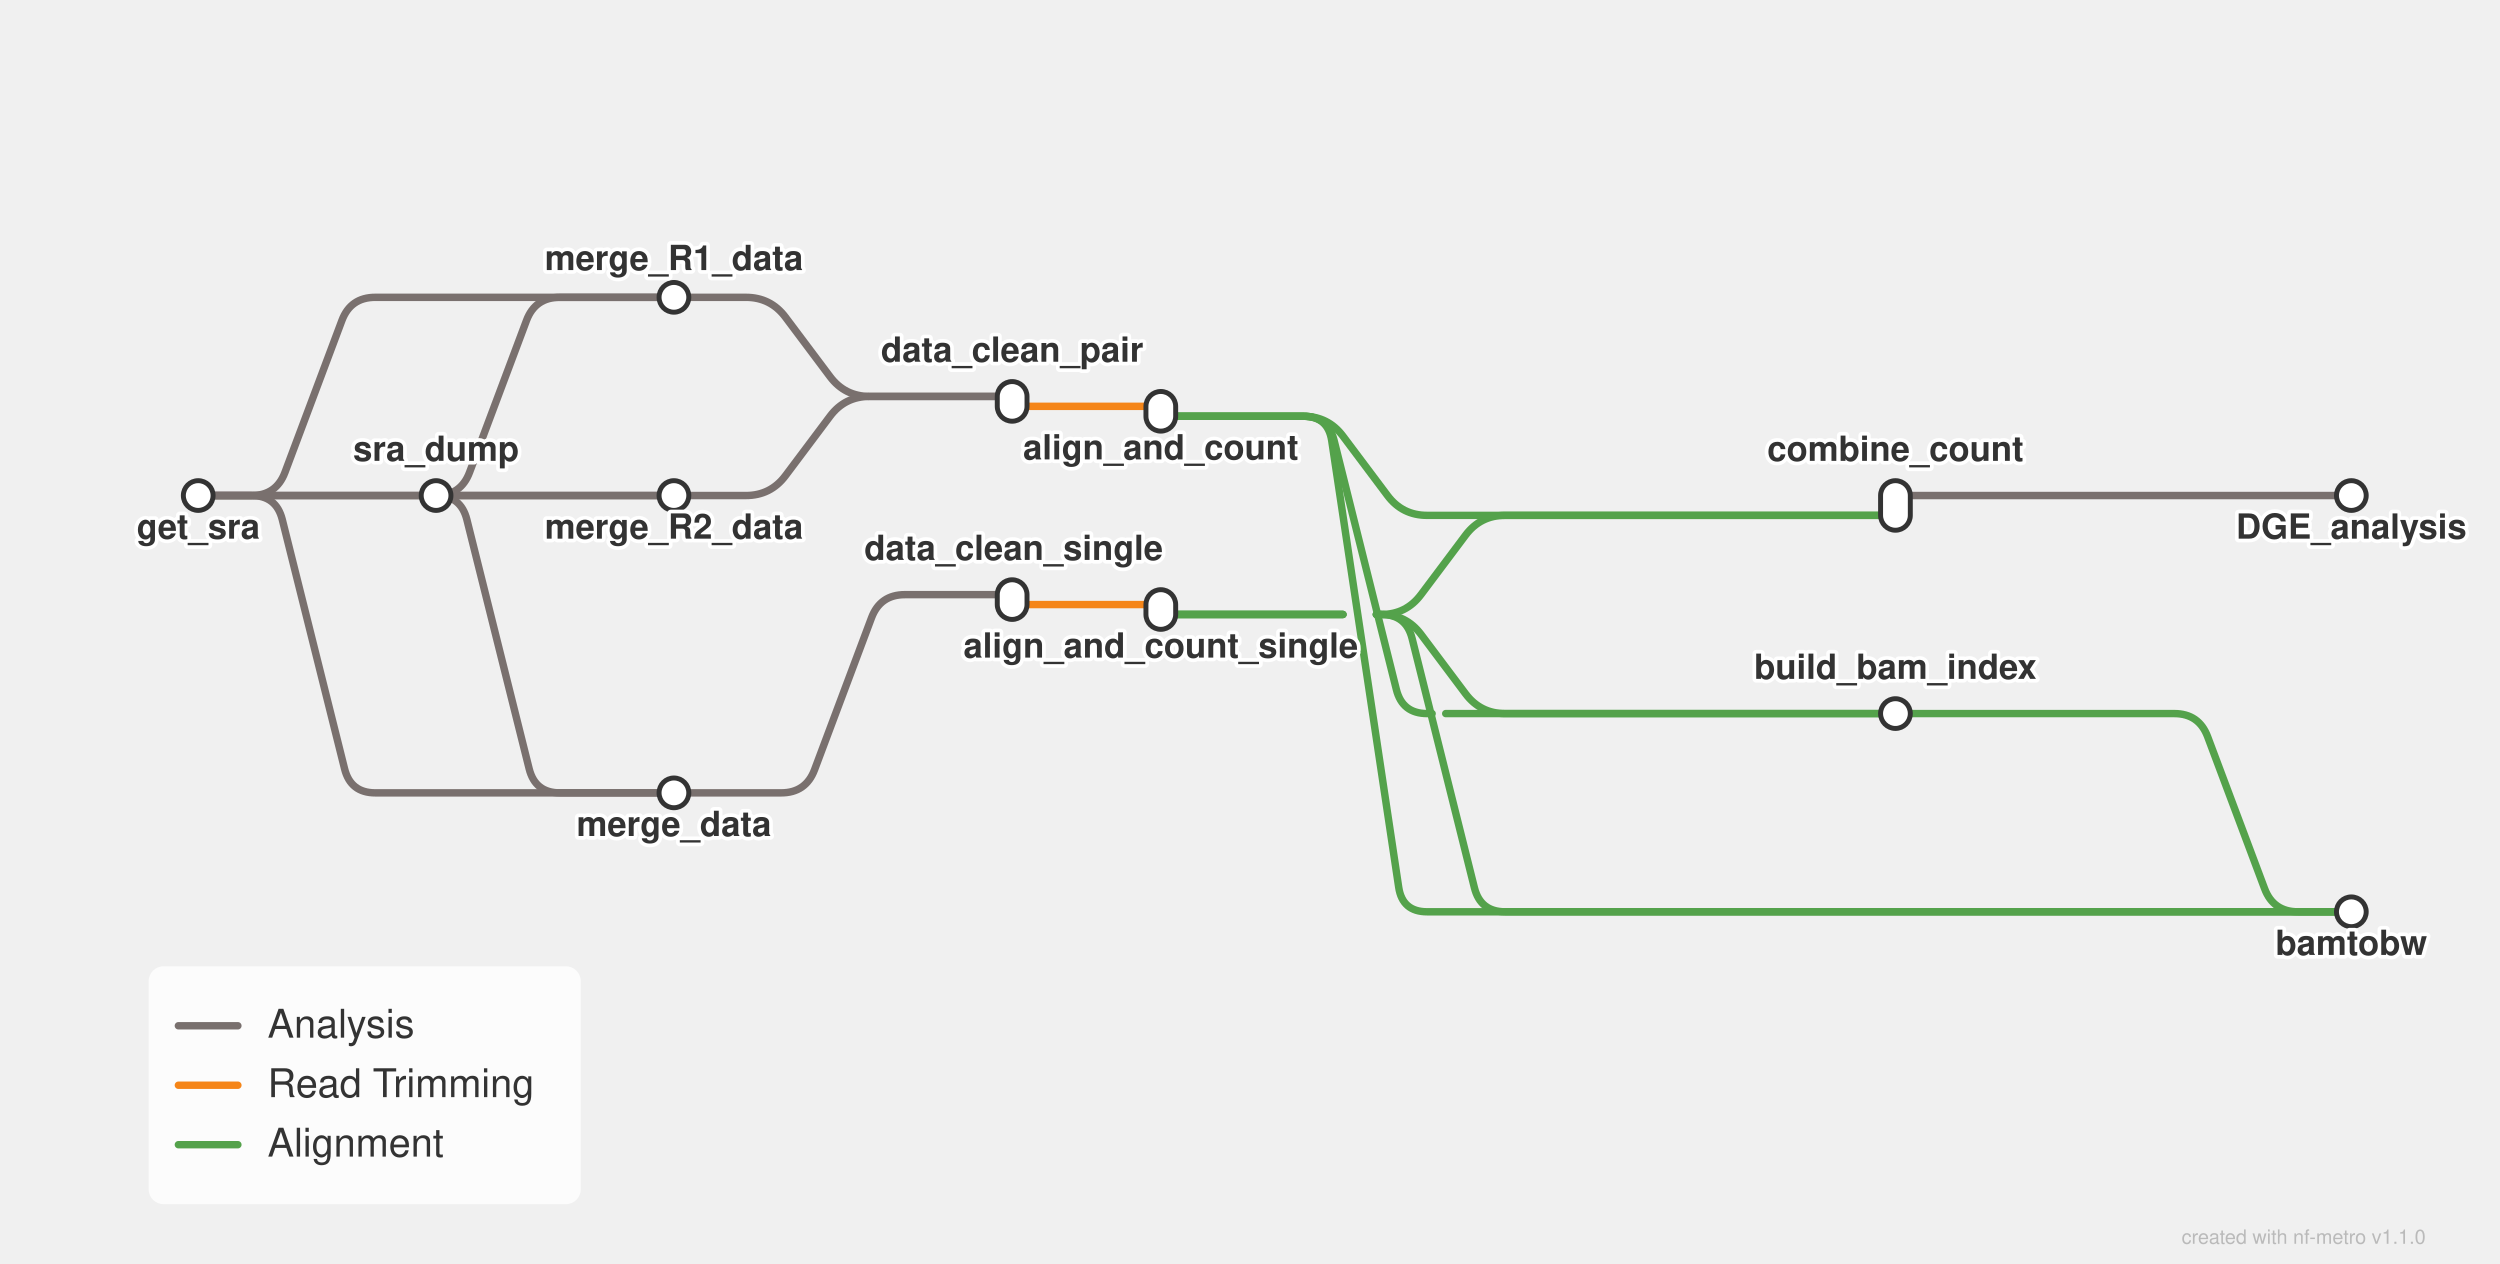
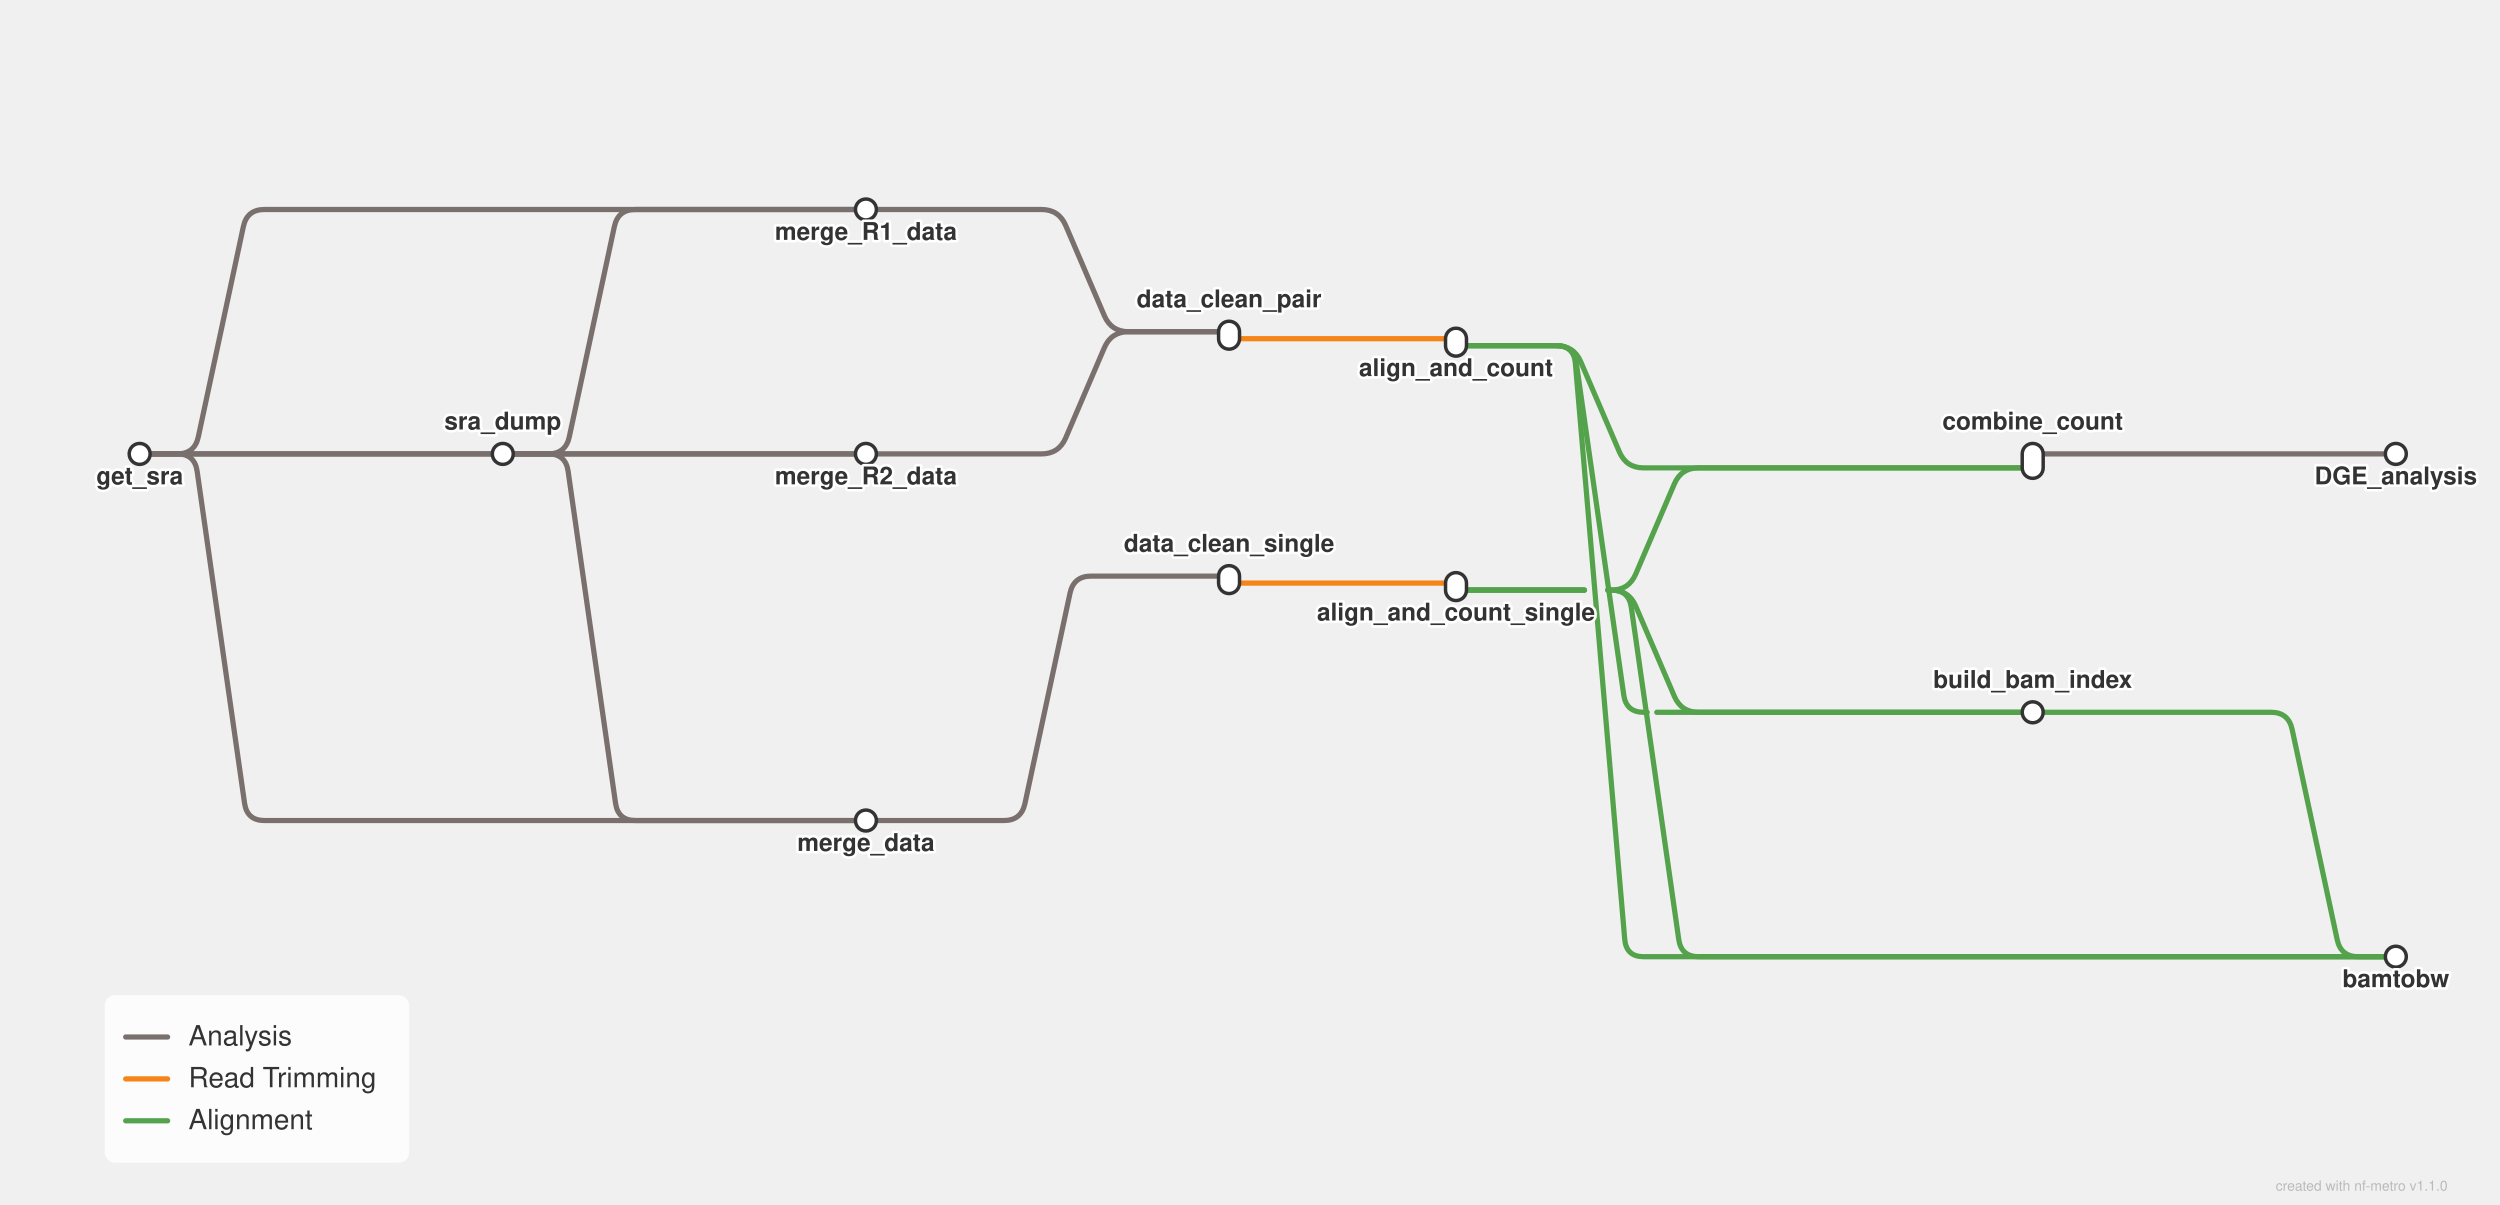
- <svg xmlns="http://www.w3.org/2000/svg" width="1009" height="510" viewBox="0 0 1009 510">
+ <svg xmlns="http://www.w3.org/2000/svg" width="1432" height="690" viewBox="0 0 1432 690">
  <defs>
</defs>
  <style>.nf-metro-title { fill: var(--nfm-map-title-color, #111111); }
.nf-metro-station-label { fill: var(--nfm-map-label-color, #333333); }
.nf-metro-section-box { fill: var(--nfm-map-section-fill, #ededed); stroke: var(--nfm-map-section-stroke, #e6e6e6); }
.nf-metro-section-label { fill: var(--nfm-map-section-label-color, #666666); }
.nf-metro-group-label { fill: var(--nfm-map-section-label-color, #666666); }
.nf-metro-group-underline { stroke: var(--nfm-map-section-label-color, #666666); }
.nf-metro-legend-bg { fill: var(--nfm-map-legend-bg, rgba(255, 255, 255, 0.8)); }
.nf-metro-legend-text { fill: var(--nfm-map-legend-text-color, #333333); }
.nf-metro-marker-stroke { stroke: var(--nfm-map-marker-stroke, #333333); }
.nf-metro-label-halo { fill: var(--nfm-map-bg, #ffffff); stroke: var(--nfm-map-bg, #ffffff); }</style>
  <style>@media (prefers-color-scheme: dark) {
    .nf-metro-section-label { fill: #d0d0d0; }
    .nf-metro-section-num-circle { fill: #777777; }
    .nf-metro-title { fill: #ffffff; }
}
</style>
-   <path d="M468.5,168.0 L526.0,168.0 Q536.0,168.0,538.425,177.701 L563.575,278.299 Q566.0,288.0,576.0,288.0 L578.0,288.0 M583.5,288.0 L765.0,288.0" stroke="#54A24B" stroke-width="3.0" fill="none" stroke-linecap="round" stroke-linejoin="round" class="metro-line-align" data-line-id="align" />
-   <path d="M468.5,168.0 L526.0,168.0 Q536.0,168.0,537.483,177.889 L564.517,358.111 Q566.0,368.0,576.0,368.0 L949.0,368.0" stroke="#54A24B" stroke-width="3.0" fill="none" stroke-linecap="round" stroke-linejoin="round" class="metro-line-align" data-line-id="align" />
-   <path d="M468.5,168.0 L526.0,168.0 Q536.0,168.0,542.0,176.0 L560.0,200.0 Q566.0,208.0,576.0,208.0 L765.0,208.0" stroke="#54A24B" stroke-width="3.0" fill="none" stroke-linecap="round" stroke-linejoin="round" class="metro-line-align" data-line-id="align" />
-   <path d="M468.5,248.0 L542.0,248.0 M555.5,248.0 L557.5,248.0 Q567.5,248.0,573.5,256.0 L591.5,280.0 Q597.5,288.0,607.5,288.0 L765.0,288.0" stroke="#54A24B" stroke-width="3.0" fill="none" stroke-linecap="round" stroke-linejoin="round" class="metro-line-align" data-line-id="align" />
-   <path d="M468.5,248.0 L542.0,248.0 M555.5,248.0 L557.5,248.0 Q567.5,248.0,569.925,257.701 L595.075,358.299 Q597.5,368.0,607.5,368.0 L949.0,368.0" stroke="#54A24B" stroke-width="3.0" fill="none" stroke-linecap="round" stroke-linejoin="round" class="metro-line-align" data-line-id="align" />
-   <path d="M468.5,248.0 L542.0,248.0 M555.5,248.0 L557.5,248.0 Q567.5,248.0,573.5,240.0 L591.5,216.0 Q597.5,208.0,607.5,208.0 L765.0,208.0" stroke="#54A24B" stroke-width="3.0" fill="none" stroke-linecap="round" stroke-linejoin="round" class="metro-line-align" data-line-id="align" />
-   <path d="M765.0,288.0 L877.5,288.0 Q887.5,288.0,891.011,297.363 L913.989,358.637 Q917.5,368.0,927.5,368.0 L949.0,368.0" stroke="#54A24B" stroke-width="3.0" fill="none" stroke-linecap="round" stroke-linejoin="round" class="metro-line-align" data-line-id="align" />
-   <path d="M408.5,164.0 L468.5,164.0" stroke="#F58518" stroke-width="3.0" stroke-linecap="round" class="metro-line-trim" data-line-id="trim" />
-   <path d="M408.5,244.0 L468.5,244.0" stroke="#F58518" stroke-width="3.0" stroke-linecap="round" class="metro-line-trim" data-line-id="trim" />
-   <path d="M80.0,200.0 L176.0,200.0" stroke="#79706E" stroke-width="3.0" stroke-linecap="round" class="metro-line-generic" data-line-id="generic" />
-   <path d="M80.0,200.0 L101.5,200.0 Q111.5,200.0,115.011,190.637 L137.989,129.363 Q141.5,120.0,151.5,120.0 L272.0,120.0" stroke="#79706E" stroke-width="3.0" fill="none" stroke-linecap="round" stroke-linejoin="round" class="metro-line-generic" data-line-id="generic" />
-   <path d="M80.0,200.0 L272.0,200.0" stroke="#79706E" stroke-width="3.0" stroke-linecap="round" class="metro-line-generic" data-line-id="generic" />
-   <path d="M80.0,200.0 L101.5,200.0 Q111.5,200.0,113.925,209.701 L139.075,310.299 Q141.5,320.0,151.5,320.0 L272.0,320.0" stroke="#79706E" stroke-width="3.0" fill="none" stroke-linecap="round" stroke-linejoin="round" class="metro-line-generic" data-line-id="generic" />
-   <path d="M176.0,200.0 L176.0,200.0 Q186.0,200.0,189.511,190.637 L212.489,129.363 Q216.0,120.0,226.0,120.0 L272.0,120.0" stroke="#79706E" stroke-width="3.0" fill="none" stroke-linecap="round" stroke-linejoin="round" class="metro-line-generic" data-line-id="generic" />
-   <path d="M176.0,200.0 L272.0,200.0" stroke="#79706E" stroke-width="3.0" stroke-linecap="round" class="metro-line-generic" data-line-id="generic" />
-   <path d="M176.0,200.0 L176.0,200.0 Q186.0,200.0,188.425,209.701 L213.575,310.299 Q216.0,320.0,226.0,320.0 L272.0,320.0" stroke="#79706E" stroke-width="3.0" fill="none" stroke-linecap="round" stroke-linejoin="round" class="metro-line-generic" data-line-id="generic" />
-   <path d="M272.0,120.0 L301.0,120.0 Q311.0,120.0,317.0,128.0 L335.0,152.0 Q341.0,160.0,351.0,160.0 L408.5,160.0" stroke="#79706E" stroke-width="3.0" fill="none" stroke-linecap="round" stroke-linejoin="round" class="metro-line-generic" data-line-id="generic" />
-   <path d="M272.0,200.0 L301.0,200.0 Q311.0,200.0,317.0,192.0 L335.0,168.0 Q341.0,160.0,351.0,160.0 L408.5,160.0" stroke="#79706E" stroke-width="3.0" fill="none" stroke-linecap="round" stroke-linejoin="round" class="metro-line-generic" data-line-id="generic" />
-   <path d="M272.0,320.0 L315.25,320.0 Q325.25,320.0,328.761,310.637 L351.739,249.363 Q355.25,240.0,365.25,240.0 L408.5,240.0" stroke="#79706E" stroke-width="3.0" fill="none" stroke-linecap="round" stroke-linejoin="round" class="metro-line-generic" data-line-id="generic" />
-   <path d="M765.0,200.0 L949.0,200.0" stroke="#79706E" stroke-width="3.0" stroke-linecap="round" class="metro-line-generic" data-line-id="generic" />
-   <g class="nf-metro-station-group" data-node-id="n0" data-node-cx="80.0" data-node-cy="200.0" data-node-r="6.0" data-node-groups="generic" data-node-w="12.0" data-node-h="12.0" data-node-rx="6.0">
-     <rect x="74.0" y="194.0" width="12.0" height="12.0" rx="6.0" ry="6.0" fill="#ffffff" stroke="#333333" stroke-width="2.0" class="nf-metro-station" data-station-id="n0" data-station-lines="generic" data-station-label="get_sra" />
+   <path d="M834.0,198.0 L891.5,198.0 Q901.5,198.0,902.914,207.899 L930.086,398.101 Q931.5,408.0,941.5,408.0 L943.5,408.0 M949.0,408.0 L1164.333,408.0" stroke="#54A24B" stroke-width="3.0" fill="none" stroke-linecap="round" stroke-linejoin="round" class="metro-line-align" data-line-id="align" />
+   <path d="M834.0,198.0 L891.5,198.0 Q901.5,198.0,902.354,207.963 L930.646,538.037 Q931.5,548.0,941.5,548.0 L1372.333,548.0" stroke="#54A24B" stroke-width="3.0" fill="none" stroke-linecap="round" stroke-linejoin="round" class="metro-line-align" data-line-id="align" />
+   <path d="M834.0,198.0 L891.5,198.0 Q901.5,198.0,905.439,207.191 L927.561,258.809 Q931.5,268.0,941.5,268.0 L1164.333,268.0" stroke="#54A24B" stroke-width="3.0" fill="none" stroke-linecap="round" stroke-linejoin="round" class="metro-line-align" data-line-id="align" />
+   <path d="M834.0,338.0 L907.5,338.0 M921.0,338.0 L923.0,338.0 Q933.0,338.0,936.939,347.191 L959.061,398.809 Q963.0,408.0,973.0,408.0 L1164.333,408.0" stroke="#54A24B" stroke-width="3.0" fill="none" stroke-linecap="round" stroke-linejoin="round" class="metro-line-align" data-line-id="align" />
+   <path d="M834.0,338.0 L907.5,338.0 M921.0,338.0 L923.0,338.0 Q933.0,338.0,934.414,347.899 L961.586,538.101 Q963.0,548.0,973.0,548.0 L1372.333,548.0" stroke="#54A24B" stroke-width="3.0" fill="none" stroke-linecap="round" stroke-linejoin="round" class="metro-line-align" data-line-id="align" />
+   <path d="M834.0,338.0 L907.5,338.0 M921.0,338.0 L923.0,338.0 Q933.0,338.0,936.939,328.809 L959.061,277.191 Q963.0,268.0,973.0,268.0 L1164.333,268.0" stroke="#54A24B" stroke-width="3.0" fill="none" stroke-linecap="round" stroke-linejoin="round" class="metro-line-align" data-line-id="align" />
+   <path d="M1164.333,408.0 L1300.833,408.0 Q1310.833,408.0,1312.929,417.778 L1338.738,538.222 Q1340.833,548.0,1350.833,548.0 L1372.333,548.0" stroke="#54A24B" stroke-width="3.0" fill="none" stroke-linecap="round" stroke-linejoin="round" class="metro-line-align" data-line-id="align" />
+   <path d="M704.0,194.0 L834.0,194.0" stroke="#F58518" stroke-width="3.0" stroke-linecap="round" class="metro-line-trim" data-line-id="trim" />
+   <path d="M704.0,334.0 L834.0,334.0" stroke="#F58518" stroke-width="3.0" stroke-linecap="round" class="metro-line-trim" data-line-id="trim" />
+   <path d="M80.0,260.0 L288.0,260.0" stroke="#79706E" stroke-width="3.0" stroke-linecap="round" class="metro-line-generic" data-line-id="generic" />
+   <path d="M80.0,260.0 L101.5,260.0 Q111.5,260.0,113.595,250.222 L139.405,129.778 Q141.5,120.0,151.5,120.0 L496.0,120.0" stroke="#79706E" stroke-width="3.0" fill="none" stroke-linecap="round" stroke-linejoin="round" class="metro-line-generic" data-line-id="generic" />
+   <path d="M80.0,260.0 L496.0,260.0" stroke="#79706E" stroke-width="3.0" stroke-linecap="round" class="metro-line-generic" data-line-id="generic" />
+   <path d="M80.0,260.0 L101.5,260.0 Q111.5,260.0,112.914,269.899 L140.086,460.101 Q141.5,470.0,151.5,470.0 L496.0,470.0" stroke="#79706E" stroke-width="3.0" fill="none" stroke-linecap="round" stroke-linejoin="round" class="metro-line-generic" data-line-id="generic" />
+   <path d="M288.0,260.0 L314.0,260.0 Q324.0,260.0,326.095,250.222 L351.905,129.778 Q354.0,120.0,364.0,120.0 L496.0,120.0" stroke="#79706E" stroke-width="3.0" fill="none" stroke-linecap="round" stroke-linejoin="round" class="metro-line-generic" data-line-id="generic" />
+   <path d="M288.0,260.0 L496.0,260.0" stroke="#79706E" stroke-width="3.0" stroke-linecap="round" class="metro-line-generic" data-line-id="generic" />
+   <path d="M288.0,260.0 L314.0,260.0 Q324.0,260.0,325.414,269.899 L352.586,460.101 Q354.0,470.0,364.0,470.0 L496.0,470.0" stroke="#79706E" stroke-width="3.0" fill="none" stroke-linecap="round" stroke-linejoin="round" class="metro-line-generic" data-line-id="generic" />
+   <path d="M496.0,120.0 L596.5,120.0 Q606.5,120.0,610.439,129.191 L632.561,180.809 Q636.5,190.0,646.5,190.0 L704.0,190.0" stroke="#79706E" stroke-width="3.0" fill="none" stroke-linecap="round" stroke-linejoin="round" class="metro-line-generic" data-line-id="generic" />
+   <path d="M496.0,260.0 L596.5,260.0 Q606.5,260.0,610.439,250.809 L632.561,199.191 Q636.5,190.0,646.5,190.0 L704.0,190.0" stroke="#79706E" stroke-width="3.0" fill="none" stroke-linecap="round" stroke-linejoin="round" class="metro-line-generic" data-line-id="generic" />
+   <path d="M496.0,470.0 L575.0,470.0 Q585.0,470.0,587.095,460.222 L612.905,339.778 Q615.0,330.0,625.0,330.0 L704.0,330.0" stroke="#79706E" stroke-width="3.0" fill="none" stroke-linecap="round" stroke-linejoin="round" class="metro-line-generic" data-line-id="generic" />
+   <path d="M1164.333,260.0 L1372.333,260.0" stroke="#79706E" stroke-width="3.0" stroke-linecap="round" class="metro-line-generic" data-line-id="generic" />
+   <g class="nf-metro-station-group" data-node-id="n0" data-node-cx="80.0" data-node-cy="260.0" data-node-r="6.0" data-node-groups="generic" data-node-w="12.0" data-node-h="12.0" data-node-rx="6.0">
+     <rect x="74.0" y="254.0" width="12.0" height="12.0" rx="6.0" ry="6.0" fill="#ffffff" stroke="#333333" stroke-width="2.0" class="nf-metro-station" data-station-id="n0" data-station-lines="generic" data-station-label="get_sra" />
  </g>
-   <g class="nf-metro-station-group" data-node-id="n1" data-node-cx="176.0" data-node-cy="200.0" data-node-r="6.0" data-node-groups="generic" data-node-w="12.0" data-node-h="12.0" data-node-rx="6.0">
-     <rect x="170.0" y="194.0" width="12.0" height="12.0" rx="6.0" ry="6.0" fill="#ffffff" stroke="#333333" stroke-width="2.0" class="nf-metro-station" data-station-id="n1" data-station-lines="generic" data-station-label="sra_dump" />
+   <g class="nf-metro-station-group" data-node-id="n1" data-node-cx="288.0" data-node-cy="260.0" data-node-r="6.0" data-node-groups="generic" data-node-w="12.0" data-node-h="12.0" data-node-rx="6.0">
+     <rect x="282.0" y="254.0" width="12.0" height="12.0" rx="6.0" ry="6.0" fill="#ffffff" stroke="#333333" stroke-width="2.0" class="nf-metro-station" data-station-id="n1" data-station-lines="generic" data-station-label="sra_dump" />
  </g>
-   <g class="nf-metro-station-group" data-node-id="n2" data-node-cx="272.0" data-node-cy="120.0" data-node-r="6.0" data-node-groups="generic" data-node-w="12.0" data-node-h="12.0" data-node-rx="6.0">
-     <rect x="266.0" y="114.0" width="12.0" height="12.0" rx="6.0" ry="6.0" fill="#ffffff" stroke="#333333" stroke-width="2.0" class="nf-metro-station" data-station-id="n2" data-station-lines="generic" data-station-label="merge_R1_data" />
+   <g class="nf-metro-station-group" data-node-id="n2" data-node-cx="496.0" data-node-cy="120.0" data-node-r="6.0" data-node-groups="generic" data-node-w="12.0" data-node-h="12.0" data-node-rx="6.0">
+     <rect x="490.0" y="114.0" width="12.0" height="12.0" rx="6.0" ry="6.0" fill="#ffffff" stroke="#333333" stroke-width="2.0" class="nf-metro-station" data-station-id="n2" data-station-lines="generic" data-station-label="merge_R1_data" />
  </g>
-   <g class="nf-metro-station-group" data-node-id="n3" data-node-cx="272.0" data-node-cy="200.0" data-node-r="6.0" data-node-groups="generic" data-node-w="12.0" data-node-h="12.0" data-node-rx="6.0">
-     <rect x="266.0" y="194.0" width="12.0" height="12.0" rx="6.0" ry="6.0" fill="#ffffff" stroke="#333333" stroke-width="2.0" class="nf-metro-station" data-station-id="n3" data-station-lines="generic" data-station-label="merge_R2_data" />
+   <g class="nf-metro-station-group" data-node-id="n3" data-node-cx="496.0" data-node-cy="260.0" data-node-r="6.0" data-node-groups="generic" data-node-w="12.0" data-node-h="12.0" data-node-rx="6.0">
+     <rect x="490.0" y="254.0" width="12.0" height="12.0" rx="6.0" ry="6.0" fill="#ffffff" stroke="#333333" stroke-width="2.0" class="nf-metro-station" data-station-id="n3" data-station-lines="generic" data-station-label="merge_R2_data" />
  </g>
-   <g class="nf-metro-station-group" data-node-id="n4" data-node-cx="272.0" data-node-cy="320.0" data-node-r="6.0" data-node-groups="generic" data-node-w="12.0" data-node-h="12.0" data-node-rx="6.0">
-     <rect x="266.0" y="314.0" width="12.0" height="12.0" rx="6.0" ry="6.0" fill="#ffffff" stroke="#333333" stroke-width="2.0" class="nf-metro-station" data-station-id="n4" data-station-lines="generic" data-station-label="merge_data" />
+   <g class="nf-metro-station-group" data-node-id="n4" data-node-cx="496.0" data-node-cy="470.0" data-node-r="6.0" data-node-groups="generic" data-node-w="12.0" data-node-h="12.0" data-node-rx="6.0">
+     <rect x="490.0" y="464.0" width="12.0" height="12.0" rx="6.0" ry="6.0" fill="#ffffff" stroke="#333333" stroke-width="2.0" class="nf-metro-station" data-station-id="n4" data-station-lines="generic" data-station-label="merge_data" />
  </g>
-   <g class="nf-metro-station-group" data-node-id="n5" data-node-cx="408.5" data-node-cy="162.0" data-node-r="6.0" data-node-groups="generic,trim" data-node-w="12.0" data-node-h="16.0" data-node-rx="6.0">
-     <rect x="402.5" y="154.0" width="12.0" height="16.0" rx="6.0" ry="6.0" fill="#ffffff" stroke="#333333" stroke-width="2.0" class="nf-metro-station" data-station-id="n5" data-station-lines="generic,trim" data-station-label="data_clean_pair" />
+   <g class="nf-metro-station-group" data-node-id="n5" data-node-cx="704.0" data-node-cy="192.0" data-node-r="6.0" data-node-groups="generic,trim" data-node-w="12.0" data-node-h="16.0" data-node-rx="6.0">
+     <rect x="698.0" y="184.0" width="12.0" height="16.0" rx="6.0" ry="6.0" fill="#ffffff" stroke="#333333" stroke-width="2.0" class="nf-metro-station" data-station-id="n5" data-station-lines="generic,trim" data-station-label="data_clean_pair" />
  </g>
-   <g class="nf-metro-station-group" data-node-id="n6" data-node-cx="408.5" data-node-cy="242.0" data-node-r="6.0" data-node-groups="generic,trim" data-node-w="12.0" data-node-h="16.0" data-node-rx="6.0">
-     <rect x="402.5" y="234.0" width="12.0" height="16.0" rx="6.0" ry="6.0" fill="#ffffff" stroke="#333333" stroke-width="2.0" class="nf-metro-station" data-station-id="n6" data-station-lines="generic,trim" data-station-label="data_clean_single" />
+   <g class="nf-metro-station-group" data-node-id="n6" data-node-cx="704.0" data-node-cy="332.0" data-node-r="6.0" data-node-groups="generic,trim" data-node-w="12.0" data-node-h="16.0" data-node-rx="6.0">
+     <rect x="698.0" y="324.0" width="12.0" height="16.0" rx="6.0" ry="6.0" fill="#ffffff" stroke="#333333" stroke-width="2.0" class="nf-metro-station" data-station-id="n6" data-station-lines="generic,trim" data-station-label="data_clean_single" />
  </g>
-   <g class="nf-metro-station-group" data-node-id="n7" data-node-cx="468.5" data-node-cy="166.0" data-node-r="6.0" data-node-groups="align,trim" data-node-w="12.0" data-node-h="16.0" data-node-rx="6.0">
-     <rect x="462.5" y="158.0" width="12.0" height="16.0" rx="6.0" ry="6.0" fill="#ffffff" stroke="#333333" stroke-width="2.0" class="nf-metro-station" data-station-id="n7" data-station-lines="align,trim" data-station-label="align_and_count" />
+   <g class="nf-metro-station-group" data-node-id="n7" data-node-cx="834.0" data-node-cy="196.0" data-node-r="6.0" data-node-groups="align,trim" data-node-w="12.0" data-node-h="16.0" data-node-rx="6.0">
+     <rect x="828.0" y="188.0" width="12.0" height="16.0" rx="6.0" ry="6.0" fill="#ffffff" stroke="#333333" stroke-width="2.0" class="nf-metro-station" data-station-id="n7" data-station-lines="align,trim" data-station-label="align_and_count" />
  </g>
-   <g class="nf-metro-station-group" data-node-id="n8" data-node-cx="468.5" data-node-cy="246.0" data-node-r="6.0" data-node-groups="align,trim" data-node-w="12.0" data-node-h="16.0" data-node-rx="6.0">
-     <rect x="462.5" y="238.0" width="12.0" height="16.0" rx="6.0" ry="6.0" fill="#ffffff" stroke="#333333" stroke-width="2.0" class="nf-metro-station" data-station-id="n8" data-station-lines="align,trim" data-station-label="align_and_count_single" />
+   <g class="nf-metro-station-group" data-node-id="n8" data-node-cx="834.0" data-node-cy="336.0" data-node-r="6.0" data-node-groups="align,trim" data-node-w="12.0" data-node-h="16.0" data-node-rx="6.0">
+     <rect x="828.0" y="328.0" width="12.0" height="16.0" rx="6.0" ry="6.0" fill="#ffffff" stroke="#333333" stroke-width="2.0" class="nf-metro-station" data-station-id="n8" data-station-lines="align,trim" data-station-label="align_and_count_single" />
  </g>
-   <g class="nf-metro-station-group" data-node-id="n9" data-node-cx="765.0" data-node-cy="288.0" data-node-r="6.0" data-node-groups="align" data-node-w="12.0" data-node-h="12.0" data-node-rx="6.0">
-     <rect x="759.0" y="282.0" width="12.0" height="12.0" rx="6.0" ry="6.0" fill="#ffffff" stroke="#333333" stroke-width="2.0" class="nf-metro-station" data-station-id="n9" data-station-lines="align" data-station-label="build_bam_index" />
+   <g class="nf-metro-station-group" data-node-id="n9" data-node-cx="1164.3" data-node-cy="408.0" data-node-r="6.0" data-node-groups="align" data-node-w="12.0" data-node-h="12.0" data-node-rx="6.0">
+     <rect x="1158.333" y="402.0" width="12.0" height="12.0" rx="6.0" ry="6.0" fill="#ffffff" stroke="#333333" stroke-width="2.0" class="nf-metro-station" data-station-id="n9" data-station-lines="align" data-station-label="build_bam_index" />
  </g>
-   <g class="nf-metro-station-group" data-node-id="n10" data-node-cx="949.0" data-node-cy="368.0" data-node-r="6.0" data-node-groups="align" data-node-w="12.0" data-node-h="12.0" data-node-rx="6.0">
-     <rect x="943.0" y="362.0" width="12.0" height="12.0" rx="6.0" ry="6.0" fill="#ffffff" stroke="#333333" stroke-width="2.0" class="nf-metro-station" data-station-id="n10" data-station-lines="align" data-station-label="bamtobw" />
+   <g class="nf-metro-station-group" data-node-id="n10" data-node-cx="1372.3" data-node-cy="548.0" data-node-r="6.0" data-node-groups="align" data-node-w="12.0" data-node-h="12.0" data-node-rx="6.0">
+     <rect x="1366.333" y="542.0" width="12.0" height="12.0" rx="6.0" ry="6.0" fill="#ffffff" stroke="#333333" stroke-width="2.0" class="nf-metro-station" data-station-id="n10" data-station-lines="align" data-station-label="bamtobw" />
  </g>
-   <g class="nf-metro-station-group" data-node-id="n11" data-node-cx="765.0" data-node-cy="204.0" data-node-r="6.0" data-node-groups="align,generic" data-node-w="12.0" data-node-h="20.0" data-node-rx="6.0">
-     <rect x="759.0" y="194.0" width="12.0" height="20.0" rx="6.0" ry="6.0" fill="#ffffff" stroke="#333333" stroke-width="2.0" class="nf-metro-station" data-station-id="n11" data-station-lines="align,generic" data-station-label="combine_count" />
+   <g class="nf-metro-station-group" data-node-id="n11" data-node-cx="1164.3" data-node-cy="264.0" data-node-r="6.0" data-node-groups="align,generic" data-node-w="12.0" data-node-h="20.0" data-node-rx="6.0">
+     <rect x="1158.333" y="254.0" width="12.0" height="20.0" rx="6.0" ry="6.0" fill="#ffffff" stroke="#333333" stroke-width="2.0" class="nf-metro-station" data-station-id="n11" data-station-lines="align,generic" data-station-label="combine_count" />
  </g>
-   <g class="nf-metro-station-group" data-node-id="n12" data-node-cx="949.0" data-node-cy="200.0" data-node-r="6.0" data-node-groups="generic" data-node-w="12.0" data-node-h="12.0" data-node-rx="6.0">
-     <rect x="943.0" y="194.0" width="12.0" height="12.0" rx="6.0" ry="6.0" fill="#ffffff" stroke="#333333" stroke-width="2.0" class="nf-metro-station" data-station-id="n12" data-station-lines="generic" data-station-label="DGE_analysis" />
+   <g class="nf-metro-station-group" data-node-id="n12" data-node-cx="1372.3" data-node-cy="260.0" data-node-r="6.0" data-node-groups="generic" data-node-w="12.0" data-node-h="12.0" data-node-rx="6.0">
+     <rect x="1366.333" y="254.0" width="12.0" height="12.0" rx="6.0" ry="6.0" fill="#ffffff" stroke="#333333" stroke-width="2.0" class="nf-metro-station" data-station-id="n12" data-station-lines="generic" data-station-label="DGE_analysis" />
  </g>
-   <text x="80.0" y="211.0" font-size="14.0" fill="#ffffff" stroke="#ffffff" stroke-width="3.0" stroke-linejoin="round" font-family="'Helvetica Neue', Helvetica, Arial, sans-serif" font-weight="bold" aria-hidden="true" class="nf-metro-label-halo" text-anchor="middle" dominant-baseline="hanging">get_sra</text>
-   <text x="80.0" y="211.0" font-size="14.0" fill="#333333" font-family="'Helvetica Neue', Helvetica, Arial, sans-serif" font-weight="bold" text-anchor="middle" dominant-baseline="hanging" data-station-id="n0" class="nf-metro-station-label">get_sra</text>
-   <text x="176.0" y="186.0" font-size="14.0" fill="#ffffff" stroke="#ffffff" stroke-width="3.0" stroke-linejoin="round" font-family="'Helvetica Neue', Helvetica, Arial, sans-serif" font-weight="bold" aria-hidden="true" class="nf-metro-label-halo" text-anchor="middle" dominant-baseline="auto">sra_dump</text>
-   <text x="176.0" y="186.0" font-size="14.0" fill="#333333" font-family="'Helvetica Neue', Helvetica, Arial, sans-serif" font-weight="bold" text-anchor="middle" dominant-baseline="auto" data-station-id="n1" class="nf-metro-station-label">sra_dump</text>
-   <text x="272.0" y="109.0" font-size="14.0" fill="#ffffff" stroke="#ffffff" stroke-width="3.0" stroke-linejoin="round" font-family="'Helvetica Neue', Helvetica, Arial, sans-serif" font-weight="bold" aria-hidden="true" class="nf-metro-label-halo" text-anchor="middle" dominant-baseline="auto">merge_R1_data</text>
-   <text x="272.0" y="109.0" font-size="14.0" fill="#333333" font-family="'Helvetica Neue', Helvetica, Arial, sans-serif" font-weight="bold" text-anchor="middle" dominant-baseline="auto" data-station-id="n2" class="nf-metro-station-label">merge_R1_data</text>
-   <text x="272.0" y="211.0" font-size="14.0" fill="#ffffff" stroke="#ffffff" stroke-width="3.0" stroke-linejoin="round" font-family="'Helvetica Neue', Helvetica, Arial, sans-serif" font-weight="bold" aria-hidden="true" class="nf-metro-label-halo" text-anchor="middle" dominant-baseline="hanging">merge_R2_data</text>
-   <text x="272.0" y="211.0" font-size="14.0" fill="#333333" font-family="'Helvetica Neue', Helvetica, Arial, sans-serif" font-weight="bold" text-anchor="middle" dominant-baseline="hanging" data-station-id="n3" class="nf-metro-station-label">merge_R2_data</text>
-   <text x="272.0" y="331.0" font-size="14.0" fill="#ffffff" stroke="#ffffff" stroke-width="3.0" stroke-linejoin="round" font-family="'Helvetica Neue', Helvetica, Arial, sans-serif" font-weight="bold" aria-hidden="true" class="nf-metro-label-halo" text-anchor="middle" dominant-baseline="hanging">merge_data</text>
-   <text x="272.0" y="331.0" font-size="14.0" fill="#333333" font-family="'Helvetica Neue', Helvetica, Arial, sans-serif" font-weight="bold" text-anchor="middle" dominant-baseline="hanging" data-station-id="n4" class="nf-metro-station-label">merge_data</text>
-   <text x="408.5" y="146.0" font-size="14.0" fill="#ffffff" stroke="#ffffff" stroke-width="3.0" stroke-linejoin="round" font-family="'Helvetica Neue', Helvetica, Arial, sans-serif" font-weight="bold" aria-hidden="true" class="nf-metro-label-halo" text-anchor="middle" dominant-baseline="auto">data_clean_pair</text>
-   <text x="408.5" y="146.0" font-size="14.0" fill="#333333" font-family="'Helvetica Neue', Helvetica, Arial, sans-serif" font-weight="bold" text-anchor="middle" dominant-baseline="auto" data-station-id="n5" class="nf-metro-station-label">data_clean_pair</text>
-   <text x="409.1" y="226.0" font-size="14.0" fill="#ffffff" stroke="#ffffff" stroke-width="3.0" stroke-linejoin="round" font-family="'Helvetica Neue', Helvetica, Arial, sans-serif" font-weight="bold" aria-hidden="true" class="nf-metro-label-halo" text-anchor="middle" dominant-baseline="auto">data_clean_single</text>
-   <text x="409.1" y="226.0" font-size="14.0" fill="#333333" font-family="'Helvetica Neue', Helvetica, Arial, sans-serif" font-weight="bold" text-anchor="middle" dominant-baseline="auto" data-station-id="n6" class="nf-metro-station-label">data_clean_single</text>
-   <text x="468.5" y="179.0" font-size="14.0" fill="#ffffff" stroke="#ffffff" stroke-width="3.0" stroke-linejoin="round" font-family="'Helvetica Neue', Helvetica, Arial, sans-serif" font-weight="bold" aria-hidden="true" class="nf-metro-label-halo" text-anchor="middle" dominant-baseline="hanging">align_and_count</text>
-   <text x="468.5" y="179.0" font-size="14.0" fill="#333333" font-family="'Helvetica Neue', Helvetica, Arial, sans-serif" font-weight="bold" text-anchor="middle" dominant-baseline="hanging" data-station-id="n7" class="nf-metro-station-label">align_and_count</text>
-   <text x="468.5" y="259.0" font-size="14.0" fill="#ffffff" stroke="#ffffff" stroke-width="3.0" stroke-linejoin="round" font-family="'Helvetica Neue', Helvetica, Arial, sans-serif" font-weight="bold" aria-hidden="true" class="nf-metro-label-halo" text-anchor="middle" dominant-baseline="hanging">align_and_count_single</text>
-   <text x="468.5" y="259.0" font-size="14.0" fill="#333333" font-family="'Helvetica Neue', Helvetica, Arial, sans-serif" font-weight="bold" text-anchor="middle" dominant-baseline="hanging" data-station-id="n8" class="nf-metro-station-label">align_and_count_single</text>
-   <text x="765.0" y="186.0" font-size="14.0" fill="#ffffff" stroke="#ffffff" stroke-width="3.0" stroke-linejoin="round" font-family="'Helvetica Neue', Helvetica, Arial, sans-serif" font-weight="bold" aria-hidden="true" class="nf-metro-label-halo" text-anchor="middle" dominant-baseline="auto">combine_count</text>
-   <text x="765.0" y="186.0" font-size="14.0" fill="#333333" font-family="'Helvetica Neue', Helvetica, Arial, sans-serif" font-weight="bold" text-anchor="middle" dominant-baseline="auto" data-station-id="n11" class="nf-metro-station-label">combine_count</text>
-   <text x="765.0" y="274.0" font-size="14.0" fill="#ffffff" stroke="#ffffff" stroke-width="3.0" stroke-linejoin="round" font-family="'Helvetica Neue', Helvetica, Arial, sans-serif" font-weight="bold" aria-hidden="true" class="nf-metro-label-halo" text-anchor="middle" dominant-baseline="auto">build_bam_index</text>
-   <text x="765.0" y="274.0" font-size="14.0" fill="#333333" font-family="'Helvetica Neue', Helvetica, Arial, sans-serif" font-weight="bold" text-anchor="middle" dominant-baseline="auto" data-station-id="n9" class="nf-metro-station-label">build_bam_index</text>
-   <text x="949.0" y="211.0" font-size="14.0" fill="#ffffff" stroke="#ffffff" stroke-width="3.0" stroke-linejoin="round" font-family="'Helvetica Neue', Helvetica, Arial, sans-serif" font-weight="bold" aria-hidden="true" class="nf-metro-label-halo" text-anchor="middle" dominant-baseline="hanging">DGE_analysis</text>
-   <text x="949.0" y="211.0" font-size="14.0" fill="#333333" font-family="'Helvetica Neue', Helvetica, Arial, sans-serif" font-weight="bold" text-anchor="middle" dominant-baseline="hanging" data-station-id="n12" class="nf-metro-station-label">DGE_analysis</text>
-   <text x="949.0" y="379.0" font-size="14.0" fill="#ffffff" stroke="#ffffff" stroke-width="3.0" stroke-linejoin="round" font-family="'Helvetica Neue', Helvetica, Arial, sans-serif" font-weight="bold" aria-hidden="true" class="nf-metro-label-halo" text-anchor="middle" dominant-baseline="hanging">bamtobw</text>
-   <text x="949.0" y="379.0" font-size="14.0" fill="#333333" font-family="'Helvetica Neue', Helvetica, Arial, sans-serif" font-weight="bold" text-anchor="middle" dominant-baseline="hanging" data-station-id="n10" class="nf-metro-station-label">bamtobw</text>
-   <rect x="60.0" y="390.0" width="174.4" height="96.0" rx="6" ry="6" fill="rgba(255, 255, 255, 0.8)" class="nf-metro-legend-bg" />
-   <path d="M72.0,414.0 L96.0,414.0" stroke="#79706E" stroke-width="3.0" stroke-linecap="round" />
-   <text x="108.0" y="414.0" font-size="16.0" fill="#333333" font-family="'Helvetica Neue', Helvetica, Arial, sans-serif" dy="0.3em" class="nf-metro-legend-text">Analysis</text>
-   <path d="M72.0,438.0 L96.0,438.0" stroke="#F58518" stroke-width="3.0" stroke-linecap="round" />
-   <text x="108.0" y="438.0" font-size="16.0" fill="#333333" font-family="'Helvetica Neue', Helvetica, Arial, sans-serif" dy="0.3em" class="nf-metro-legend-text">Read Trimming</text>
-   <path d="M72.0,462.0 L96.0,462.0" stroke="#54A24B" stroke-width="3.0" stroke-linecap="round" />
-   <text x="108.0" y="462.0" font-size="16.0" fill="#333333" font-family="'Helvetica Neue', Helvetica, Arial, sans-serif" dy="0.3em" class="nf-metro-legend-text">Alignment</text>
-   <text x="979.0" y="502.0" font-size="8" fill="rgba(150, 150, 150, 0.6)" font-family="'Helvetica Neue', Helvetica, Arial, sans-serif" text-anchor="end">created with nf-metro v1.1.0</text>
+   <text x="80.0" y="271.0" font-size="14.0" fill="#ffffff" stroke="#ffffff" stroke-width="3.0" stroke-linejoin="round" font-family="'Helvetica Neue', Helvetica, Arial, sans-serif" font-weight="bold" aria-hidden="true" class="nf-metro-label-halo" text-anchor="middle" dominant-baseline="hanging">get_sra</text>
+   <text x="80.0" y="271.0" font-size="14.0" fill="#333333" font-family="'Helvetica Neue', Helvetica, Arial, sans-serif" font-weight="bold" text-anchor="middle" dominant-baseline="hanging" data-station-id="n0" class="nf-metro-station-label">get_sra</text>
+   <text x="288.0" y="246.0" font-size="14.0" fill="#ffffff" stroke="#ffffff" stroke-width="3.0" stroke-linejoin="round" font-family="'Helvetica Neue', Helvetica, Arial, sans-serif" font-weight="bold" aria-hidden="true" class="nf-metro-label-halo" text-anchor="middle" dominant-baseline="auto">sra_dump</text>
+   <text x="288.0" y="246.0" font-size="14.0" fill="#333333" font-family="'Helvetica Neue', Helvetica, Arial, sans-serif" font-weight="bold" text-anchor="middle" dominant-baseline="auto" data-station-id="n1" class="nf-metro-station-label">sra_dump</text>
+   <text x="496.0" y="131.0" font-size="14.0" fill="#ffffff" stroke="#ffffff" stroke-width="3.0" stroke-linejoin="round" font-family="'Helvetica Neue', Helvetica, Arial, sans-serif" font-weight="bold" aria-hidden="true" class="nf-metro-label-halo" text-anchor="middle" dominant-baseline="hanging">merge_R1_data</text>
+   <text x="496.0" y="131.0" font-size="14.0" fill="#333333" font-family="'Helvetica Neue', Helvetica, Arial, sans-serif" font-weight="bold" text-anchor="middle" dominant-baseline="hanging" data-station-id="n2" class="nf-metro-station-label">merge_R1_data</text>
+   <text x="496.0" y="271.0" font-size="14.0" fill="#ffffff" stroke="#ffffff" stroke-width="3.0" stroke-linejoin="round" font-family="'Helvetica Neue', Helvetica, Arial, sans-serif" font-weight="bold" aria-hidden="true" class="nf-metro-label-halo" text-anchor="middle" dominant-baseline="hanging">merge_R2_data</text>
+   <text x="496.0" y="271.0" font-size="14.0" fill="#333333" font-family="'Helvetica Neue', Helvetica, Arial, sans-serif" font-weight="bold" text-anchor="middle" dominant-baseline="hanging" data-station-id="n3" class="nf-metro-station-label">merge_R2_data</text>
+   <text x="496.0" y="481.0" font-size="14.0" fill="#ffffff" stroke="#ffffff" stroke-width="3.0" stroke-linejoin="round" font-family="'Helvetica Neue', Helvetica, Arial, sans-serif" font-weight="bold" aria-hidden="true" class="nf-metro-label-halo" text-anchor="middle" dominant-baseline="hanging">merge_data</text>
+   <text x="496.0" y="481.0" font-size="14.0" fill="#333333" font-family="'Helvetica Neue', Helvetica, Arial, sans-serif" font-weight="bold" text-anchor="middle" dominant-baseline="hanging" data-station-id="n4" class="nf-metro-station-label">merge_data</text>
+   <text x="704.0" y="176.0" font-size="14.0" fill="#ffffff" stroke="#ffffff" stroke-width="3.0" stroke-linejoin="round" font-family="'Helvetica Neue', Helvetica, Arial, sans-serif" font-weight="bold" aria-hidden="true" class="nf-metro-label-halo" text-anchor="middle" dominant-baseline="auto">data_clean_pair</text>
+   <text x="704.0" y="176.0" font-size="14.0" fill="#333333" font-family="'Helvetica Neue', Helvetica, Arial, sans-serif" font-weight="bold" text-anchor="middle" dominant-baseline="auto" data-station-id="n5" class="nf-metro-station-label">data_clean_pair</text>
+   <text x="704.0" y="316.0" font-size="14.0" fill="#ffffff" stroke="#ffffff" stroke-width="3.0" stroke-linejoin="round" font-family="'Helvetica Neue', Helvetica, Arial, sans-serif" font-weight="bold" aria-hidden="true" class="nf-metro-label-halo" text-anchor="middle" dominant-baseline="auto">data_clean_single</text>
+   <text x="704.0" y="316.0" font-size="14.0" fill="#333333" font-family="'Helvetica Neue', Helvetica, Arial, sans-serif" font-weight="bold" text-anchor="middle" dominant-baseline="auto" data-station-id="n6" class="nf-metro-station-label">data_clean_single</text>
+   <text x="834.0" y="209.0" font-size="14.0" fill="#ffffff" stroke="#ffffff" stroke-width="3.0" stroke-linejoin="round" font-family="'Helvetica Neue', Helvetica, Arial, sans-serif" font-weight="bold" aria-hidden="true" class="nf-metro-label-halo" text-anchor="middle" dominant-baseline="hanging">align_and_count</text>
+   <text x="834.0" y="209.0" font-size="14.0" fill="#333333" font-family="'Helvetica Neue', Helvetica, Arial, sans-serif" font-weight="bold" text-anchor="middle" dominant-baseline="hanging" data-station-id="n7" class="nf-metro-station-label">align_and_count</text>
+   <text x="834.0" y="349.0" font-size="14.0" fill="#ffffff" stroke="#ffffff" stroke-width="3.0" stroke-linejoin="round" font-family="'Helvetica Neue', Helvetica, Arial, sans-serif" font-weight="bold" aria-hidden="true" class="nf-metro-label-halo" text-anchor="middle" dominant-baseline="hanging">align_and_count_single</text>
+   <text x="834.0" y="349.0" font-size="14.0" fill="#333333" font-family="'Helvetica Neue', Helvetica, Arial, sans-serif" font-weight="bold" text-anchor="middle" dominant-baseline="hanging" data-station-id="n8" class="nf-metro-station-label">align_and_count_single</text>
+   <text x="1164.333" y="246.0" font-size="14.0" fill="#ffffff" stroke="#ffffff" stroke-width="3.0" stroke-linejoin="round" font-family="'Helvetica Neue', Helvetica, Arial, sans-serif" font-weight="bold" aria-hidden="true" class="nf-metro-label-halo" text-anchor="middle" dominant-baseline="auto">combine_count</text>
+   <text x="1164.333" y="246.0" font-size="14.0" fill="#333333" font-family="'Helvetica Neue', Helvetica, Arial, sans-serif" font-weight="bold" text-anchor="middle" dominant-baseline="auto" data-station-id="n11" class="nf-metro-station-label">combine_count</text>
+   <text x="1164.333" y="394.0" font-size="14.0" fill="#ffffff" stroke="#ffffff" stroke-width="3.0" stroke-linejoin="round" font-family="'Helvetica Neue', Helvetica, Arial, sans-serif" font-weight="bold" aria-hidden="true" class="nf-metro-label-halo" text-anchor="middle" dominant-baseline="auto">build_bam_index</text>
+   <text x="1164.333" y="394.0" font-size="14.0" fill="#333333" font-family="'Helvetica Neue', Helvetica, Arial, sans-serif" font-weight="bold" text-anchor="middle" dominant-baseline="auto" data-station-id="n9" class="nf-metro-station-label">build_bam_index</text>
+   <text x="1372.333" y="271.0" font-size="14.0" fill="#ffffff" stroke="#ffffff" stroke-width="3.0" stroke-linejoin="round" font-family="'Helvetica Neue', Helvetica, Arial, sans-serif" font-weight="bold" aria-hidden="true" class="nf-metro-label-halo" text-anchor="middle" dominant-baseline="hanging">DGE_analysis</text>
+   <text x="1372.333" y="271.0" font-size="14.0" fill="#333333" font-family="'Helvetica Neue', Helvetica, Arial, sans-serif" font-weight="bold" text-anchor="middle" dominant-baseline="hanging" data-station-id="n12" class="nf-metro-station-label">DGE_analysis</text>
+   <text x="1372.333" y="559.0" font-size="14.0" fill="#ffffff" stroke="#ffffff" stroke-width="3.0" stroke-linejoin="round" font-family="'Helvetica Neue', Helvetica, Arial, sans-serif" font-weight="bold" aria-hidden="true" class="nf-metro-label-halo" text-anchor="middle" dominant-baseline="hanging">bamtobw</text>
+   <text x="1372.333" y="559.0" font-size="14.0" fill="#333333" font-family="'Helvetica Neue', Helvetica, Arial, sans-serif" font-weight="bold" text-anchor="middle" dominant-baseline="hanging" data-station-id="n10" class="nf-metro-station-label">bamtobw</text>
+   <rect x="60.0" y="570.0" width="174.4" height="96.0" rx="6" ry="6" fill="rgba(255, 255, 255, 0.8)" class="nf-metro-legend-bg" />
+   <path d="M72.0,594.0 L96.0,594.0" stroke="#79706E" stroke-width="3.0" stroke-linecap="round" />
+   <text x="108.0" y="594.0" font-size="16.0" fill="#333333" font-family="'Helvetica Neue', Helvetica, Arial, sans-serif" dy="0.3em" class="nf-metro-legend-text">Analysis</text>
+   <path d="M72.0,618.0 L96.0,618.0" stroke="#F58518" stroke-width="3.0" stroke-linecap="round" />
+   <text x="108.0" y="618.0" font-size="16.0" fill="#333333" font-family="'Helvetica Neue', Helvetica, Arial, sans-serif" dy="0.3em" class="nf-metro-legend-text">Read Trimming</text>
+   <path d="M72.0,642.0 L96.0,642.0" stroke="#54A24B" stroke-width="3.0" stroke-linecap="round" />
+   <text x="108.0" y="642.0" font-size="16.0" fill="#333333" font-family="'Helvetica Neue', Helvetica, Arial, sans-serif" dy="0.3em" class="nf-metro-legend-text">Alignment</text>
+   <text x="1402.0" y="682.0" font-size="8" fill="rgba(150, 150, 150, 0.6)" font-family="'Helvetica Neue', Helvetica, Arial, sans-serif" text-anchor="end">created with nf-metro v1.1.0</text>
</svg>
